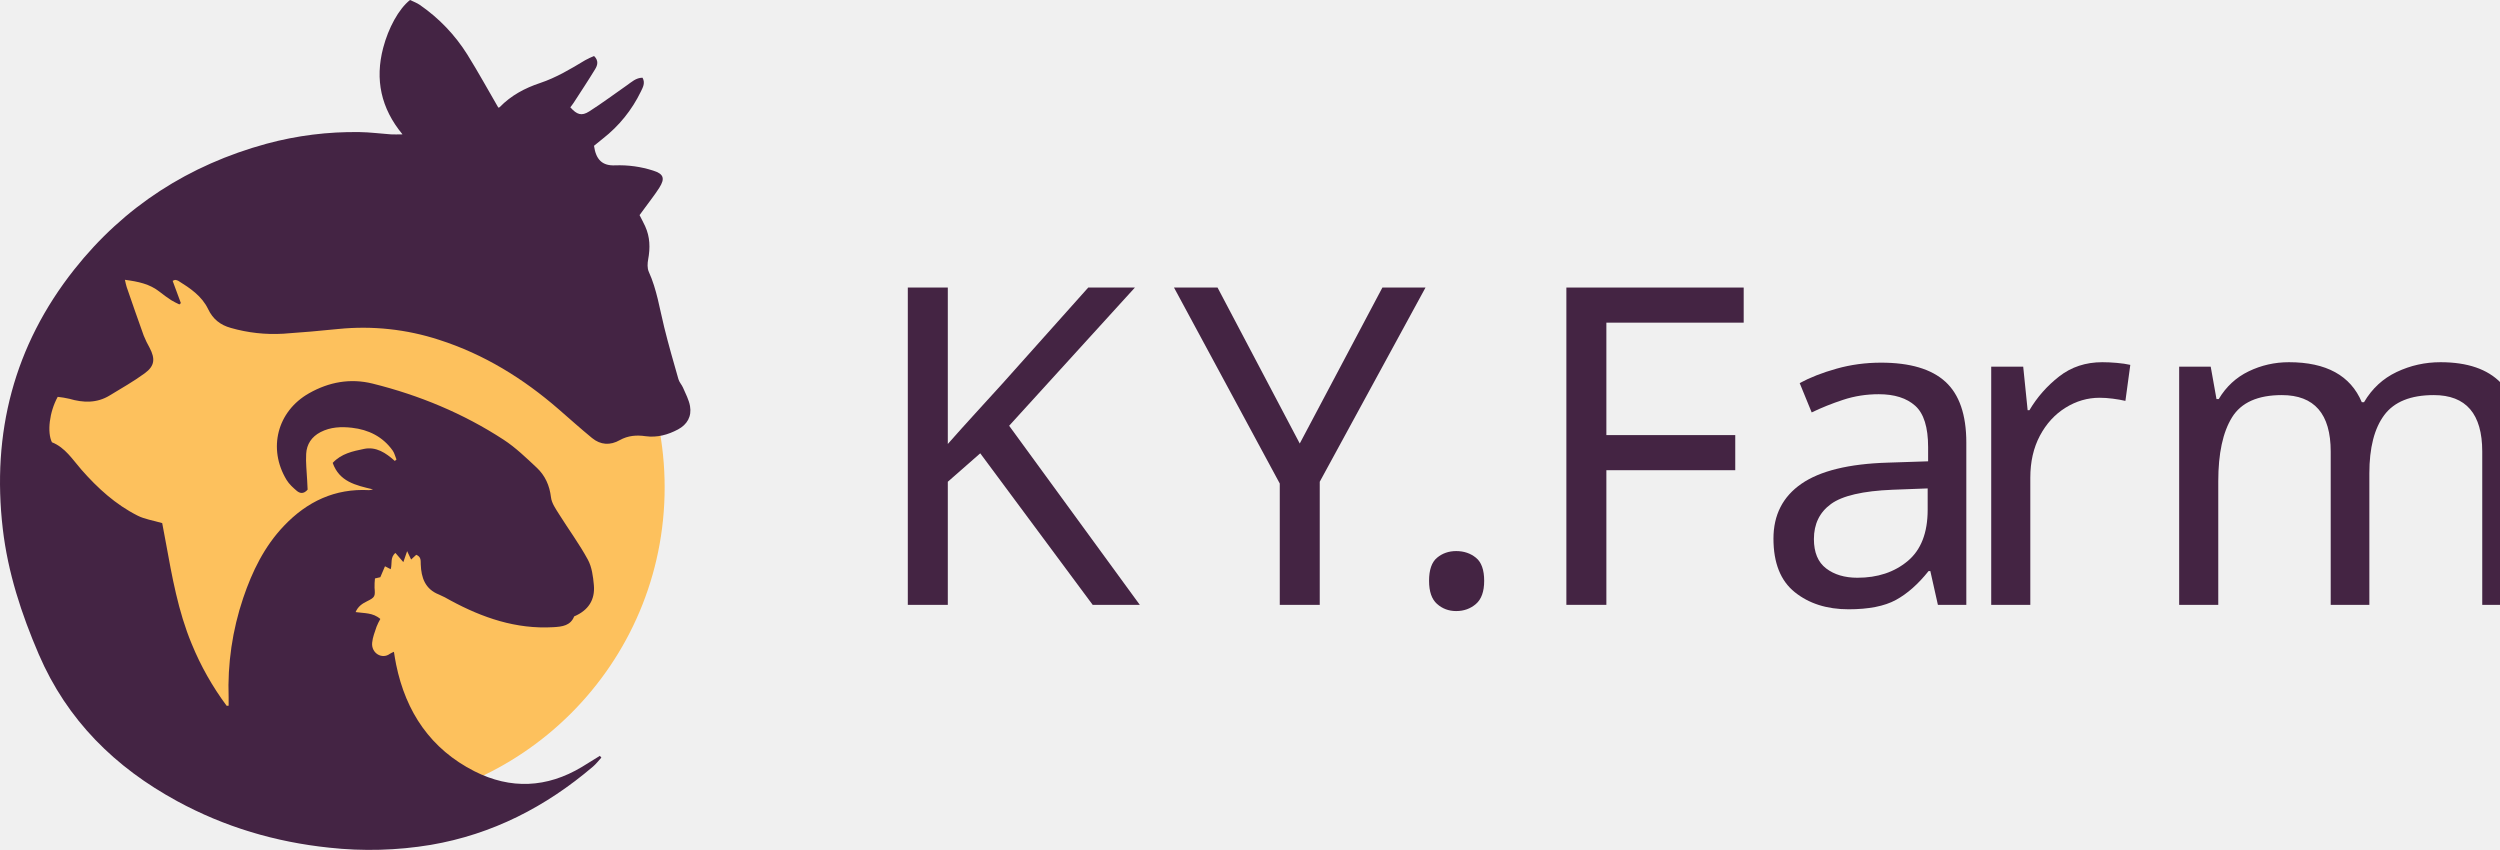
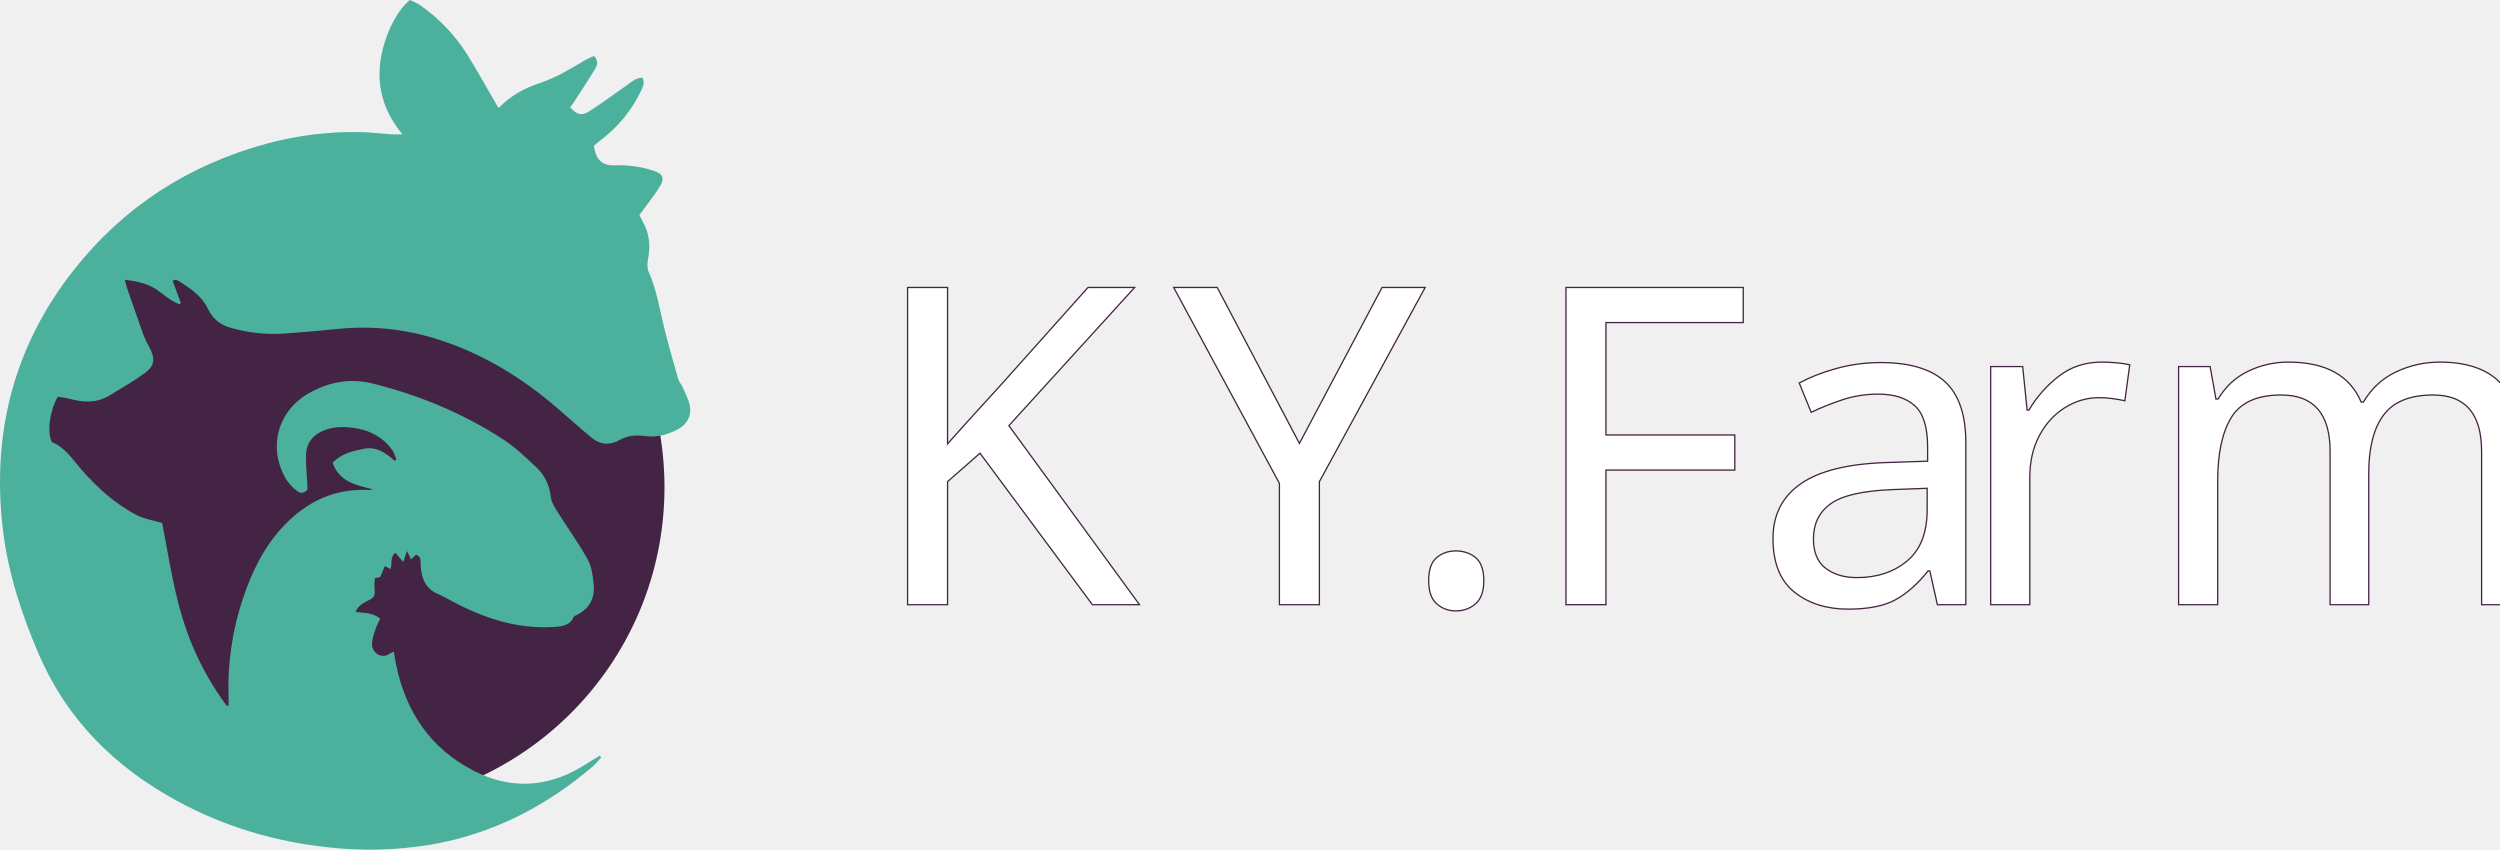
- <svg xmlns="http://www.w3.org/2000/svg" viewBox="0 0 1917.05 651.71">
+ <svg xmlns="http://www.w3.org/2000/svg" viewBox="0 0 1917.55 651.71">
  <defs>
-     <style>.cls-1{fill:#fdc15d;}.cls-2{fill:#442444;}.cls-3{font-size:340.76px;fill:#442443;font-family:BodoniSvtyTwoITCTTBold, Bodoni SvtyTwo ITC TT;letter-spacing:0.01em;}.cls-4{letter-spacing:-0.05em;}.cls-5{letter-spacing:0.01em;}.cls-6{letter-spacing:-0.04em;}.cls-7{letter-spacing:0.02em;}</style>
+     <style>.cls-1{fill:#442444;}.cls-2{fill:#4cb19c;}.cls-3{font-size:340.76px;fill:#fff;stroke:#442443;stroke-miterlimit:10;font-family:BodoniSvtyTwoITCTTBold, Bodoni SvtyTwo ITC TT;letter-spacing:0.01em;}.cls-4{letter-spacing:-0.05em;}.cls-5{letter-spacing:0.01em;}.cls-6{letter-spacing:-0.04em;}.cls-7{letter-spacing:0.02em;}</style>
  </defs>
  <g id="Layer_2" data-name="Layer 2">
    <g id="Layer_1-2" data-name="Layer 1">
      <circle class="cls-1" cx="264.71" cy="373.75" r="244.96" />
      <path class="cls-2" d="M44.25,304.31c-6.43,11.67-8.19,27.28-4.43,34.83,10.25,4.07,15.8,13.26,22.64,21.05,12.42,14.14,26.2,26.71,43.1,35.23,5.37,2.71,11.66,3.61,18.82,5.71.79,4.22,1.78,9.37,2.72,14.53,4.84,26.48,9.46,53,19.89,78.06a216.81,216.81,0,0,0,26.84,47.52l1.49-.11c0-2,.06-4.1,0-6.14a215.41,215.41,0,0,1,11.16-76.41c6.91-20.4,16.18-39.53,31.26-55.35,17.79-18.68,39.13-28.8,65.33-27.38a19.26,19.26,0,0,0,3-.58c-13.44-3.17-25.86-5.92-30.95-20.32,6.71-7.2,15.5-8.94,23.9-10.7,9.35-2,16.91,3.06,23.74,9.22l1.27-1.11c-1-2.3-1.5-4.88-2.9-6.85-7.64-10.72-18.55-16.05-31.28-17.5-8.18-.93-16.39-.62-24.07,3.35-6.85,3.56-10.61,9.3-11,16.66-.4,6.71.44,13.49.75,20.23.12,2.61.26,5.22.36,7.21-3,3.52-5.93,2.91-8.23,1-2.93-2.48-5.94-5.21-7.91-8.45-14.54-24-7.17-52.65,17.27-66.47,15.19-8.58,31.53-11.66,48.75-7.38,35.78,8.91,69.49,22.87,100.38,43,9.21,6,17.29,13.85,25.36,21.4,6.45,6,9.93,13.68,11,22.8.53,4.55,3.71,8.95,6.27,13.06,7.28,11.62,15.47,22.72,22,34.73,3.1,5.67,4,12.88,4.61,19.51,1,11.24-4.17,19.37-15.1,24-2.8,7.07-9,7.88-16,8.28-28.56,1.65-54.26-7.21-78.86-20.52a77.11,77.11,0,0,0-8.77-4.49C326,451.77,323,443,322.65,432.78c-.1-3,.35-5.8-3.48-7.35l-3.91,3.63c-.89-1.86-1.72-3.62-3.06-6.43-1.12,3.22-1.87,5.41-2.91,8.41L303.23,424c-4.23,3.46-2.33,8.28-3.63,12.48l-4.39-2.25-3.57,8.38-4.11.95a51.78,51.78,0,0,0-.32,7.13c.59,6.69.34,7.37-5.89,10.44-3.55,1.76-6.74,3.83-8.64,8.23,6.52,1,13.3.28,18.95,5.29a45.82,45.82,0,0,0-2.89,5.95c-1.32,4-3,8.11-3.37,12.28-.76,8,7.62,13,13.65,8.44a22.1,22.1,0,0,1,3.05-1.51c.59,3.48,1,6.6,1.67,9.68,7.46,36.54,26.53,64.92,60.12,81.95,27.69,14,55.51,12.8,82.34-3.33,4.63-2.78,9.2-5.68,13.8-8.52l1.14,1.35c-2.12,2.3-4,4.85-6.38,6.86-36.23,30.9-77.24,52-124.45,60.07A285,285,0,0,1,252.37,650c-41.19-4.32-80.14-15.86-116.5-35.65-47.62-25.91-84.37-62-106.13-112.59-13.33-31-23.7-62.71-27.6-96.2C-6.45,332,10.66,265.14,56.92,206.68c38.36-48.47,88-80.22,147.54-96.49a257.58,257.58,0,0,1,71.3-8.9c8,.09,16,1.2,23.95,1.74,2.58.18,5.18,0,8.94,0C292.09,83,287.46,61,293.82,36.73c4-15.23,11.87-29.82,20.59-36.73,2.3,1.13,5.2,2.14,7.62,3.83A130.13,130.13,0,0,1,358.4,41.89c8.23,13.21,15.73,26.88,23.71,40.61a1.74,1.74,0,0,0,1.07-.34c8.65-8.93,19.26-14.6,30.91-18.48,12.39-4.13,23.49-10.79,34.58-17.48a74.89,74.89,0,0,1,6.85-3.27c3.75,3.64,2.64,7.16.86,10.09-5.33,8.76-11,17.31-16.57,25.92-.77,1.18-1.68,2.27-2.48,3.35,5.09,5.66,8.62,6.88,14.52,3.14,9.87-6.27,19.23-13.33,28.84-20,3.64-2.52,6.95-5.79,12-5.85,2.26,4,.31,7.37-1.23,10.56a101.88,101.88,0,0,1-29.16,36.14c-2.38,1.88-4.71,3.82-6.81,5.52,1.53,10.83,6.53,15.41,16.15,15a84.59,84.59,0,0,1,29.16,4c8.12,2.52,9.35,6,4.71,13.27-3.42,5.35-7.4,10.35-11.13,15.5-1.31,1.8-2.64,3.59-3.95,5.37,1.57,3.1,3,5.79,4.3,8.57,3.73,8.16,3.93,16.6,2.31,25.32-.58,3.09-.77,6.85.46,9.57,6.2,13.64,8.31,28.33,11.86,42.66,3.3,13.34,7.1,26.55,10.89,39.76.65,2.29,2.54,4.2,3.5,6.44,2,4.65,4.5,9.26,5.37,14.14,1.41,7.89-2.17,14.15-9.21,17.9-7.73,4.11-16,6.41-24.91,5.18-6.86-1-13.45-.5-19.7,3-7.35,4.18-14.75,3.79-21.3-1.59-8.72-7.16-17.12-14.7-25.64-22.1-27.13-23.56-57.18-42.13-91.57-53.18a188.17,188.17,0,0,0-77.23-8.35c-14.1,1.42-28.21,2.69-42.34,3.64A119.84,119.84,0,0,1,177,251.45c-8.05-2.22-13.74-6.75-17.38-14.37C154.8,227,145.82,221,136.71,215.33a6.72,6.72,0,0,0-2.33-.7c-.34-.06-.74.24-2,.73l6.32,17.08-1.16,1a64.72,64.72,0,0,1-6.19-3.22c-3.09-2-6.09-4.22-9-6.51-7.55-6-16.49-7.82-26.56-9.15.53,2.22.79,3.94,1.35,5.55,4.3,12.42,8.58,24.85,13.05,37.21a78.19,78.19,0,0,0,4.55,9.4c4.38,8.39,3.91,13.89-3.68,19.46-8.57,6.29-17.91,11.55-27,17.09-9.84,6-20.25,5.64-30.92,2.52A72.65,72.65,0,0,0,44.25,304.31Z" />
      <text class="cls-3" transform="translate(663.08 463.81)">K<tspan class="cls-4" x="237.16" y="0">Y</tspan>
        <tspan class="cls-5" x="408.22" y="0">.</tspan>
        <tspan class="cls-6" x="505" y="0">F</tspan>
        <tspan class="cls-5" x="681.17" y="0">a</tspan>
        <tspan class="cls-7" x="834.85" y="0">r</tspan>
        <tspan x="978.98" y="0">m</tspan>
      </text>
    </g>
  </g>
</svg>
